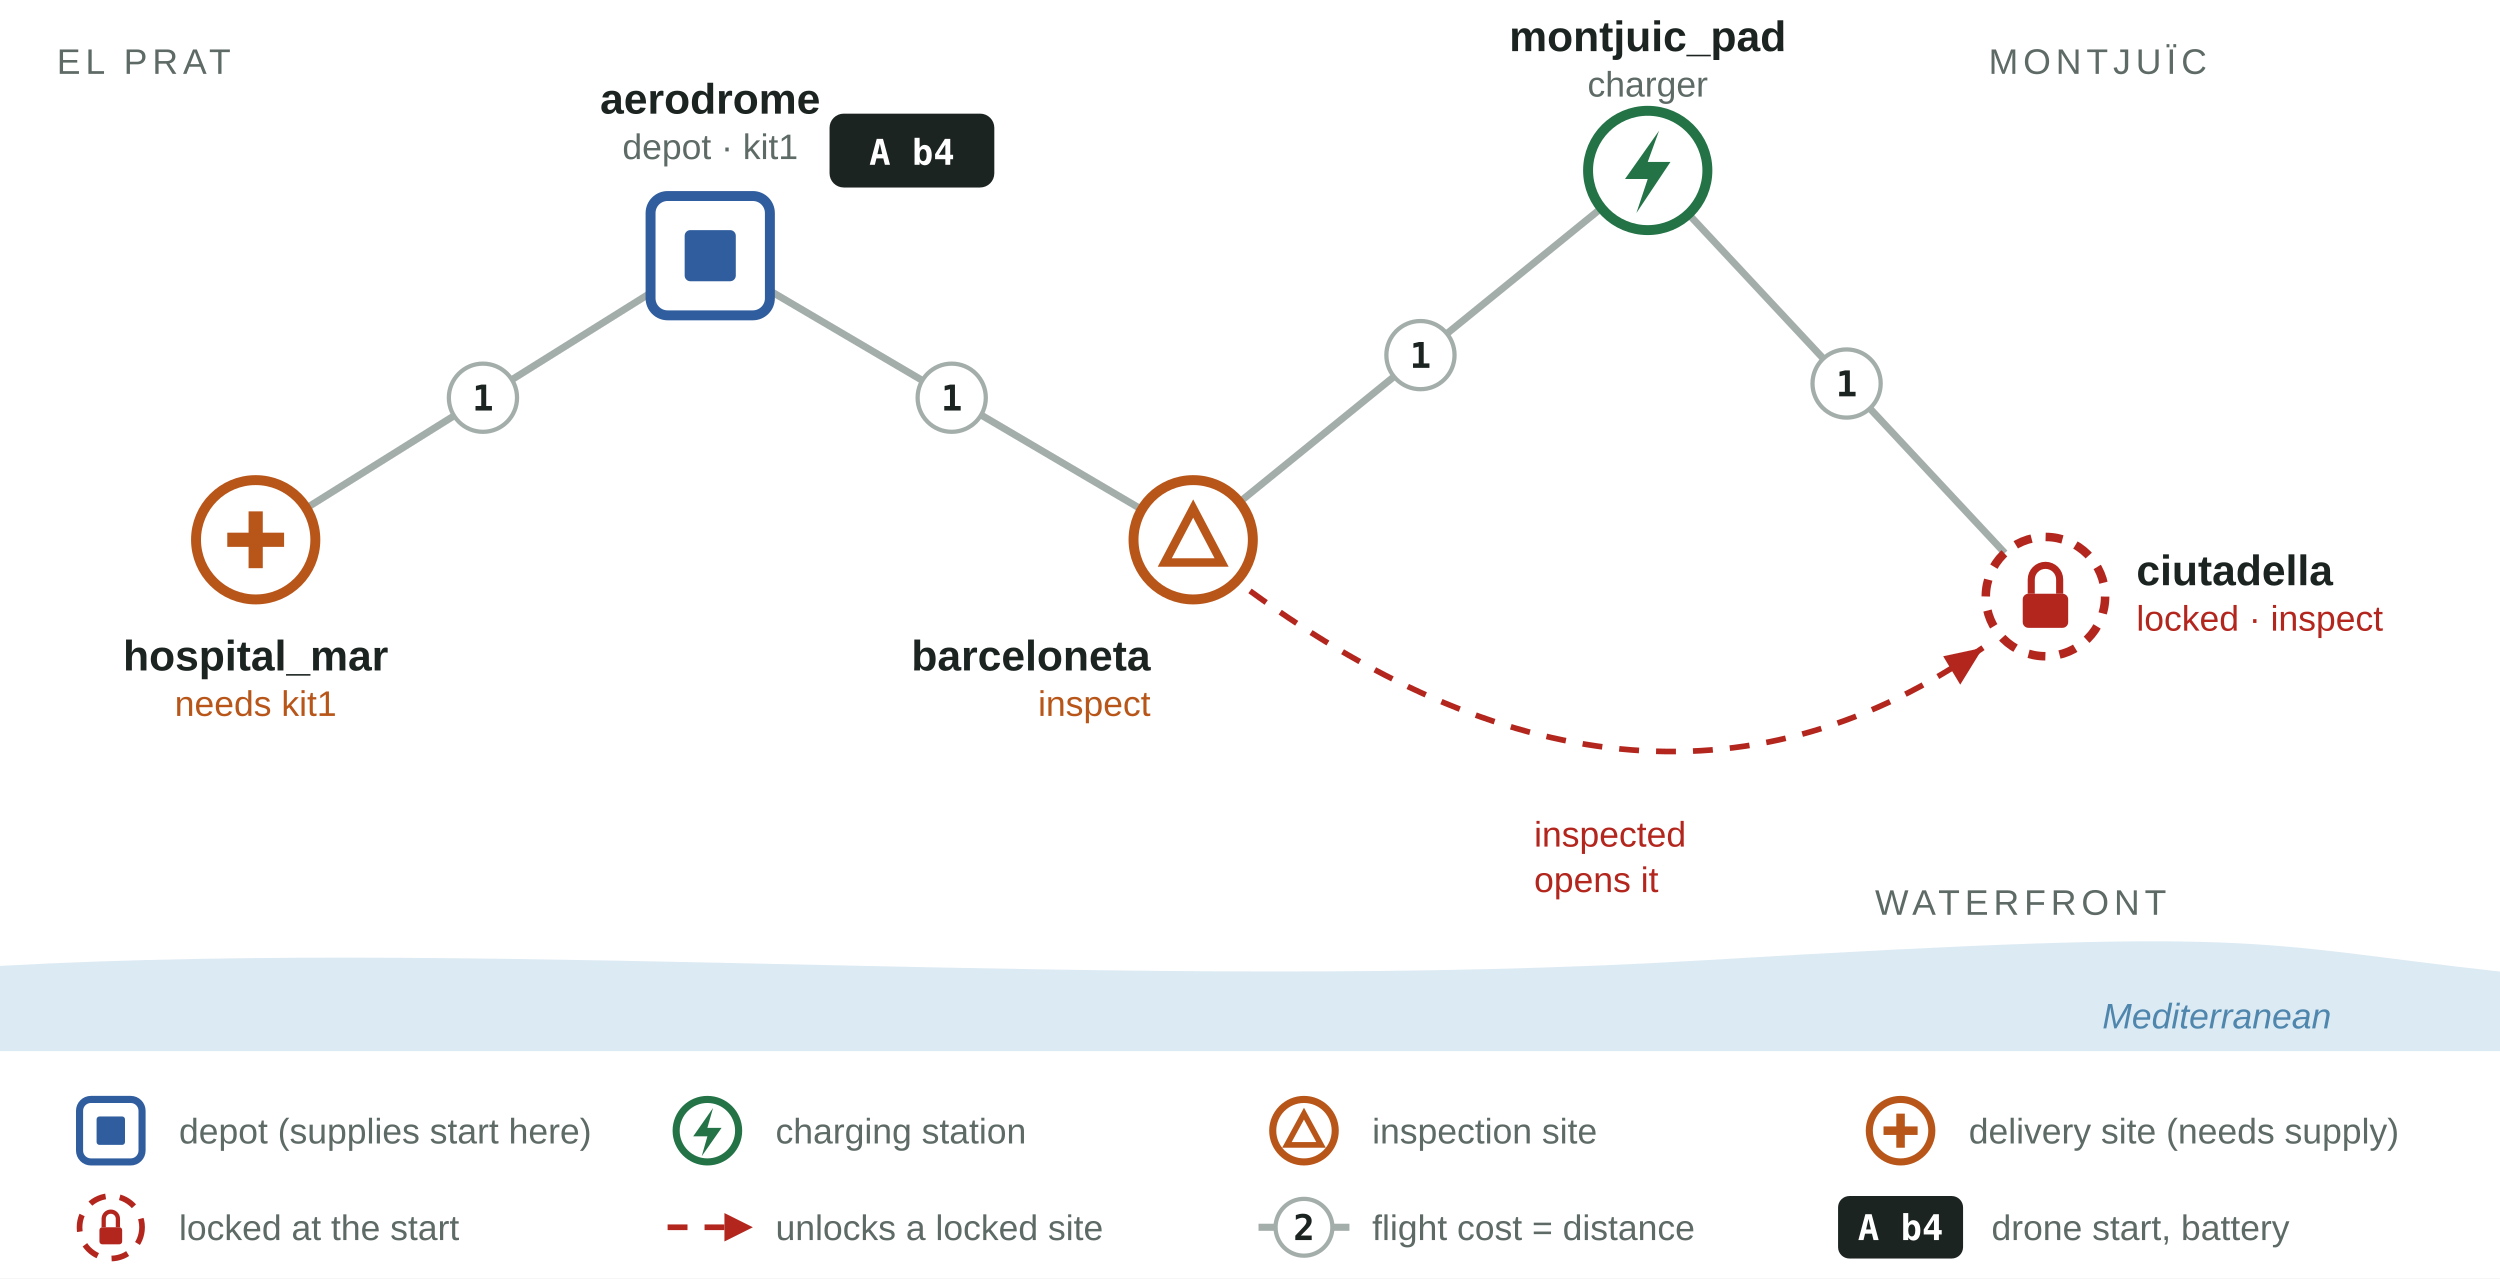
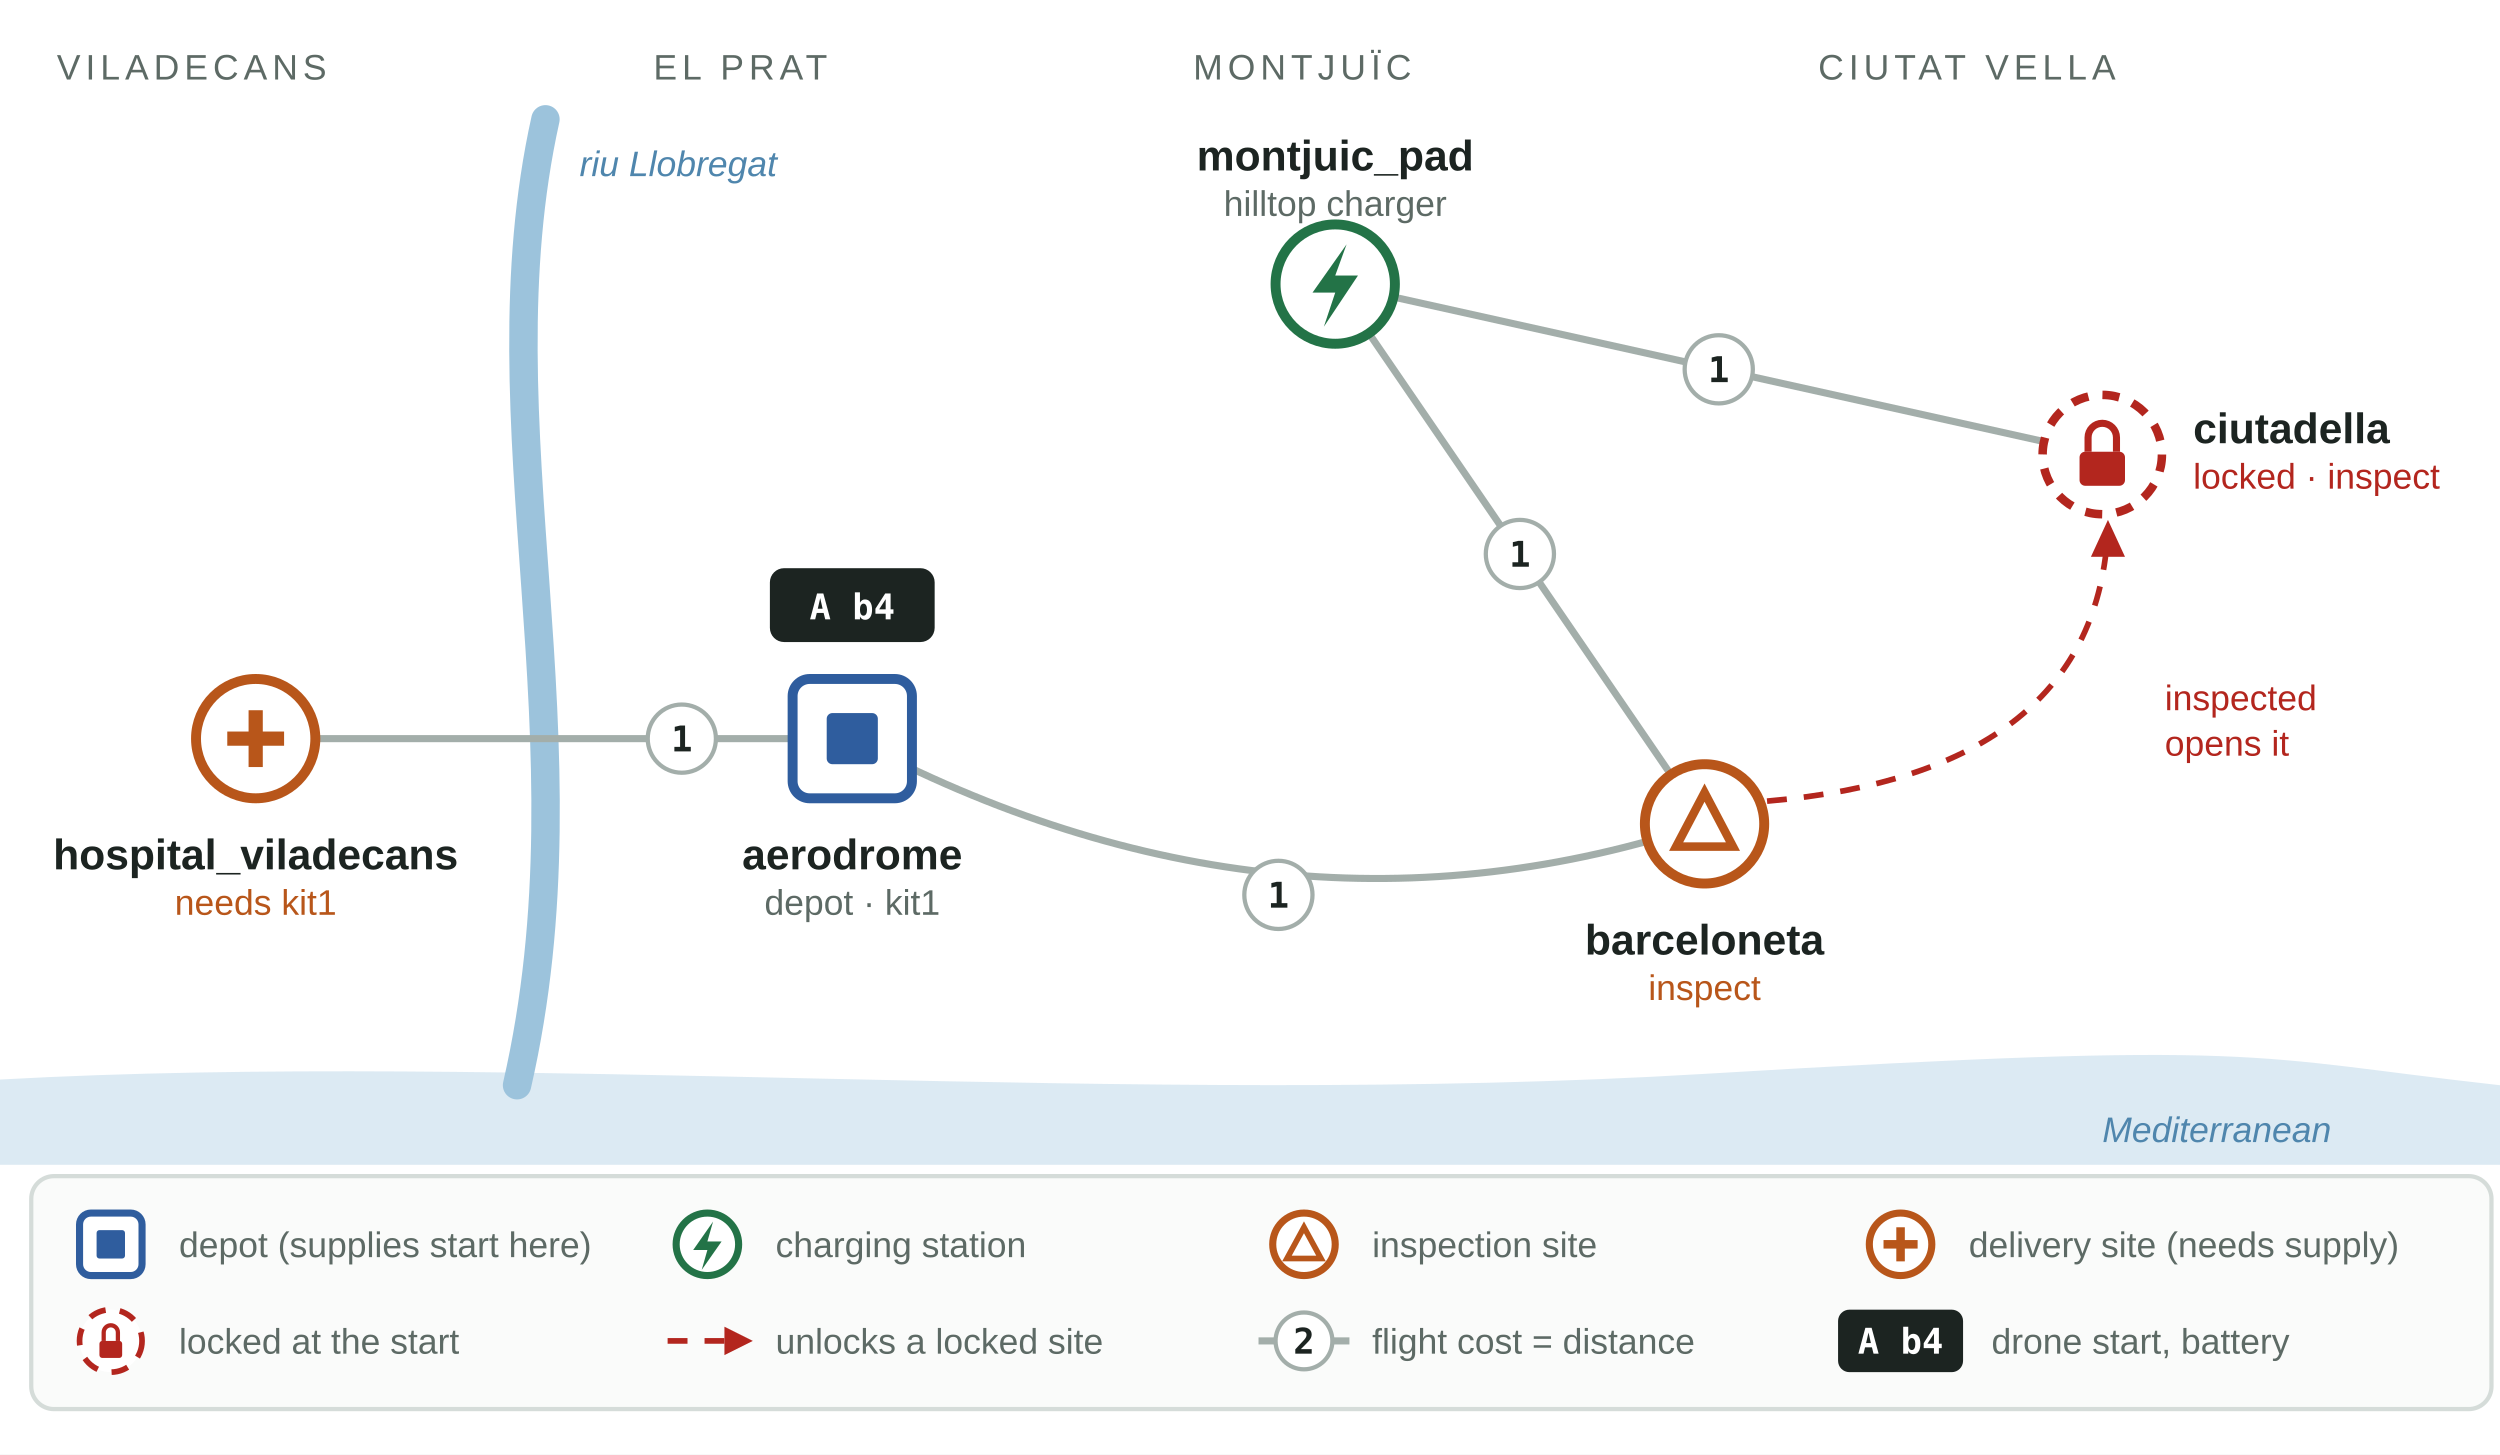
- <svg xmlns="http://www.w3.org/2000/svg" viewBox="0 110 880 450" font-family="Atkinson Hyperlegible, Segoe UI, Arial, sans-serif">
+ <svg xmlns="http://www.w3.org/2000/svg" viewBox="0 70 880 512" font-family="Atkinson Hyperlegible, Segoe UI, Arial, sans-serif">
  <style>
    .bg { fill: #ffffff; }
    .sea { fill: #dceaf3; }
    .river { stroke: #9cc3dc; stroke-width: 10; fill: none; stroke-linecap: round; }
    .edge { stroke: #a3aeaa; stroke-width: 2.5; fill: none; }
    .wbg { fill: #ffffff; stroke: #a3aeaa; stroke-width: 1.5; }
    .w { font-family: JetBrains Mono, Consolas, monospace; font-size: 12.5px; font-weight: 600; fill: #1c2421; }
    .lbl { font-size: 15px; font-weight: 700; fill: #1c2421; }
    .sub { font-size: 12.5px; fill: #5d6a65; }
    .region { font-size: 12.5px; letter-spacing: 0.14em; fill: #5d6a65; }
    .water { font-size: 12.5px; font-style: italic; fill: #4f86ad; }
    .node { fill: #ffffff; stroke-width: 3.5; }
    .depot { stroke: #2f5d9e; }
    .charger { stroke: #237347; }
    .mission { stroke: #b8561a; }
    .locked { stroke: #b3261e; stroke-width: 3; stroke-dasharray: 6 5; }
    .f-depot { fill: #2f5d9e; }
    .f-charger { fill: #237347; }
    .f-mission { fill: #b8561a; }
    .f-locked { fill: #b3261e; }
    .s-mission { stroke: #b8561a; }
    .s-locked { stroke: #b3261e; }
    .t-mission { fill: #b8561a; }
    .t-locked { fill: #b3261e; }
    .dep { stroke: #b3261e; stroke-width: 2; stroke-dasharray: 7 6; fill: none; }
    .badge { fill: #1c2421; }
    .badge-t { fill: #ffffff; font-family: JetBrains Mono, Consolas, monospace; font-size: 12.5px; font-weight: 600; }
  </style>
-   <rect class="bg" x="0" y="0" width="880" height="560" />
+   <rect class="bg" x="0" y="0" width="880" height="582" />
  <path class="sea" d="M0 450 C 180 440, 400 460, 600 448 S 790 442, 880 452 L 880 480 L 0 480 Z" />
  <text class="water" x="740" y="472">Mediterranean</text>
-   <text class="region" x="20" y="136">EL PRAT</text>
-   <text class="region" x="700" y="136">MONTJUÏC</text>
-   <text class="region" x="660" y="432">WATERFRONT</text>
-   <line class="edge" x1="90" y1="300" x2="250" y2="200" />
-   <line class="edge" x1="250" y1="200" x2="420" y2="300" />
-   <line class="edge" x1="420" y1="300" x2="580" y2="170" />
-   <line class="edge" x1="580" y1="170" x2="720" y2="320" />
-   <path class="dep" d="M440 318 Q 580 420 698 338" />
-   <polygon class="f-locked" points="698,338 690,351 684,341" />
-   <text class="sub t-locked" x="540" y="408">inspected</text>
-   <text class="sub t-locked" x="540" y="424">opens it</text>
-   <circle class="wbg" cx="170" cy="250" r="12" />
-   <text class="w" x="170" y="254.5" text-anchor="middle">1</text>
-   <circle class="wbg" cx="335" cy="250" r="12" />
-   <text class="w" x="335" y="254.5" text-anchor="middle">1</text>
-   <circle class="wbg" cx="500" cy="235" r="12" />
-   <text class="w" x="500" y="239.5" text-anchor="middle">1</text>
-   <circle class="wbg" cx="650" cy="245" r="12" />
-   <text class="w" x="650" y="249.5" text-anchor="middle">1</text>
-   <rect class="node depot" x="229" y="179" width="42" height="42" rx="6" />
-   <rect class="f-depot" x="241" y="191" width="18" height="18" rx="2" />
-   <text class="lbl" x="250" y="150" text-anchor="middle">aerodrome</text>
-   <text class="sub" x="250" y="166" text-anchor="middle">depot · kit1</text>
-   <circle class="node mission" cx="90" cy="300" r="21" />
-   <path class="s-mission" d="M90 290 v20 M80 300 h20" stroke-width="5" />
-   <text class="lbl" x="90" y="346" text-anchor="middle">hospital_mar</text>
-   <text class="sub t-mission" x="90" y="362" text-anchor="middle">needs kit1</text>
-   <circle class="node mission" cx="420" cy="300" r="21" />
-   <polygon points="420,289 430,308 410,308" fill="none" class="s-mission" stroke-width="3" />
-   <text class="lbl" x="405" y="346" text-anchor="end">barceloneta</text>
-   <text class="sub t-mission" x="405" y="362" text-anchor="end">inspect</text>
-   <circle class="node charger" cx="580" cy="170" r="21" />
-   <polygon class="f-charger" points="584,156 572,173 580,173 576,185 588,167 580,167" />
-   <text class="lbl" x="580" y="128" text-anchor="middle">montjuic_pad</text>
-   <text class="sub" x="580" y="144" text-anchor="middle">charger</text>
-   <circle class="node locked" cx="720" cy="320" r="21" />
-   <rect class="f-locked" x="712" y="319" width="16" height="12" rx="2" />
-   <path class="s-locked" d="M715 319 v-5 a5 5 0 0 1 10 0 v5" fill="none" stroke-width="2.5" />
-   <text class="lbl" x="752" y="316">ciutadella</text>
-   <text class="sub t-locked" x="752" y="332">locked · inspect</text>
-   <rect class="badge" x="292" y="150" width="58" height="26" rx="5" />
-   <text class="badge-t" x="321" y="168" text-anchor="middle">A b4</text>
+   <path class="river" d="M192 112 C 168 220, 210 330, 182 452" />
+   <text class="water" x="204" y="132">riu Llobregat</text>
+   <text class="region" x="20" y="98">VILADECANS</text>
+   <text class="region" x="230" y="98">EL PRAT</text>
+   <text class="region" x="420" y="98">MONTJUÏC</text>
+   <text class="region" x="640" y="98">CIUTAT VELLA</text>
+   <line class="edge" x1="90" y1="330" x2="300" y2="330" />
+   <path class="edge" d="M300 330 Q 450 410 600 360" />
+   <line class="edge" x1="600" y1="360" x2="470" y2="170" />
+   <line class="edge" x1="470" y1="170" x2="740" y2="230" />
+   <path class="dep" d="M622 352 Q 738 342 742 256" />
+   <polygon class="f-locked" points="742,253 736,266 748,266" />
+   <text class="sub t-locked" x="762" y="320">inspected</text>
+   <text class="sub t-locked" x="762" y="336">opens it</text>
+   <circle class="wbg" cx="240" cy="330" r="12" />
+   <text class="w" x="240" y="334.5" text-anchor="middle">1</text>
+   <circle class="wbg" cx="450" cy="385" r="12" />
+   <text class="w" x="450" y="389.5" text-anchor="middle">1</text>
+   <circle class="wbg" cx="535" cy="265" r="12" />
+   <text class="w" x="535" y="269.5" text-anchor="middle">1</text>
+   <circle class="wbg" cx="605" cy="200" r="12" />
+   <text class="w" x="605" y="204.5" text-anchor="middle">1</text>
+   <circle class="node mission" cx="90" cy="330" r="21" />
+   <path class="s-mission" d="M90 320 v20 M80 330 h20" stroke-width="5" />
+   <text class="lbl" x="90" y="376" text-anchor="middle">hospital_viladecans</text>
+   <text class="sub t-mission" x="90" y="392" text-anchor="middle">needs kit1</text>
+   <rect class="node depot" x="279" y="309" width="42" height="42" rx="6" />
+   <rect class="f-depot" x="291" y="321" width="18" height="18" rx="2" />
+   <text class="lbl" x="300" y="376" text-anchor="middle">aerodrome</text>
+   <text class="sub" x="300" y="392" text-anchor="middle">depot · kit1</text>
+   <circle class="node mission" cx="600" cy="360" r="21" />
+   <polygon points="600,349 610,368 590,368" fill="none" class="s-mission" stroke-width="3" />
+   <text class="lbl" x="600" y="406" text-anchor="middle">barceloneta</text>
+   <text class="sub t-mission" x="600" y="422" text-anchor="middle">inspect</text>
+   <circle class="node charger" cx="470" cy="170" r="21" />
+   <polygon class="f-charger" points="474,156 462,173 470,173 466,185 478,167 470,167" />
+   <text class="lbl" x="470" y="130" text-anchor="middle">montjuic_pad</text>
+   <text class="sub" x="470" y="146" text-anchor="middle">hilltop charger</text>
+   <circle class="node locked" cx="740" cy="230" r="21" />
+   <rect class="f-locked" x="732" y="229" width="16" height="12" rx="2" />
+   <path class="s-locked" d="M735 229 v-5 a5 5 0 0 1 10 0 v5" fill="none" stroke-width="2.5" />
+   <text class="lbl" x="772" y="226">ciutadella</text>
+   <text class="sub t-locked" x="772" y="242">locked · inspect</text>
+   <rect class="badge" x="271" y="270" width="58" height="26" rx="5" />
+   <text class="badge-t" x="300" y="288" text-anchor="middle">A b4</text>
  <g transform="translate(25,508)">
+     <rect x="-14" y="-24" width="866" height="82" rx="8" fill="#fafbfa" stroke="#d5dcd9" stroke-width="1.5" />
    <rect class="node depot" x="3" y="-11" width="22" height="22" rx="4" style="stroke-width:2.5" />
    <rect class="f-depot" x="9" y="-5" width="10" height="10" rx="1" />
    <text class="sub" x="38" y="4.5">depot (supplies start here)</text>
    <circle class="node charger" cx="224" cy="0" r="11" style="stroke-width:2.5" />
    <polygon class="f-charger" points="226,-8 219,2 224,2 222,9 229,-1 224,-1" />
    <text class="sub" x="248" y="4.5">charging station</text>
    <circle class="node mission" cx="434" cy="0" r="11" style="stroke-width:2.5" />
    <polygon points="434,-6 440,5 428,5" fill="none" class="s-mission" stroke-width="2" />
    <text class="sub" x="458" y="4.5">inspection site</text>
    <circle class="node mission" cx="644" cy="0" r="11" style="stroke-width:2.5" />
    <path class="s-mission" d="M644 -6 v12 M638 0 h12" stroke-width="3" />
    <text class="sub" x="668" y="4.5">delivery site (needs supply)</text>
    <circle class="node locked" cx="14" cy="34" r="11" style="stroke-width:2" />
    <rect class="f-locked" x="10" y="34" width="8" height="6" rx="1" />
    <path class="s-locked" d="M11.5 34 v-3 a2.5 2.5 0 0 1 5 0 v3" fill="none" stroke-width="1.5" />
    <text class="sub" x="38" y="38.5">locked at the start</text>
    <path class="dep" d="M210 34 h24" />
    <polygon class="f-locked" points="240,34 230,29 230,39" />
    <text class="sub" x="248" y="38.5">unlocks a locked site</text>
    <line class="edge" x1="418" y1="34" x2="450" y2="34" />
    <circle class="wbg" cx="434" cy="34" r="10" />
    <text class="w" x="434" y="38.5" text-anchor="middle">2</text>
    <text class="sub" x="458" y="38.5">flight cost = distance</text>
    <rect class="badge" x="622" y="23" width="44" height="22" rx="4" />
    <text class="badge-t" x="644" y="38.5" text-anchor="middle">A b4</text>
    <text class="sub" x="676" y="38.5">drone start, battery</text>
  </g>
</svg>
